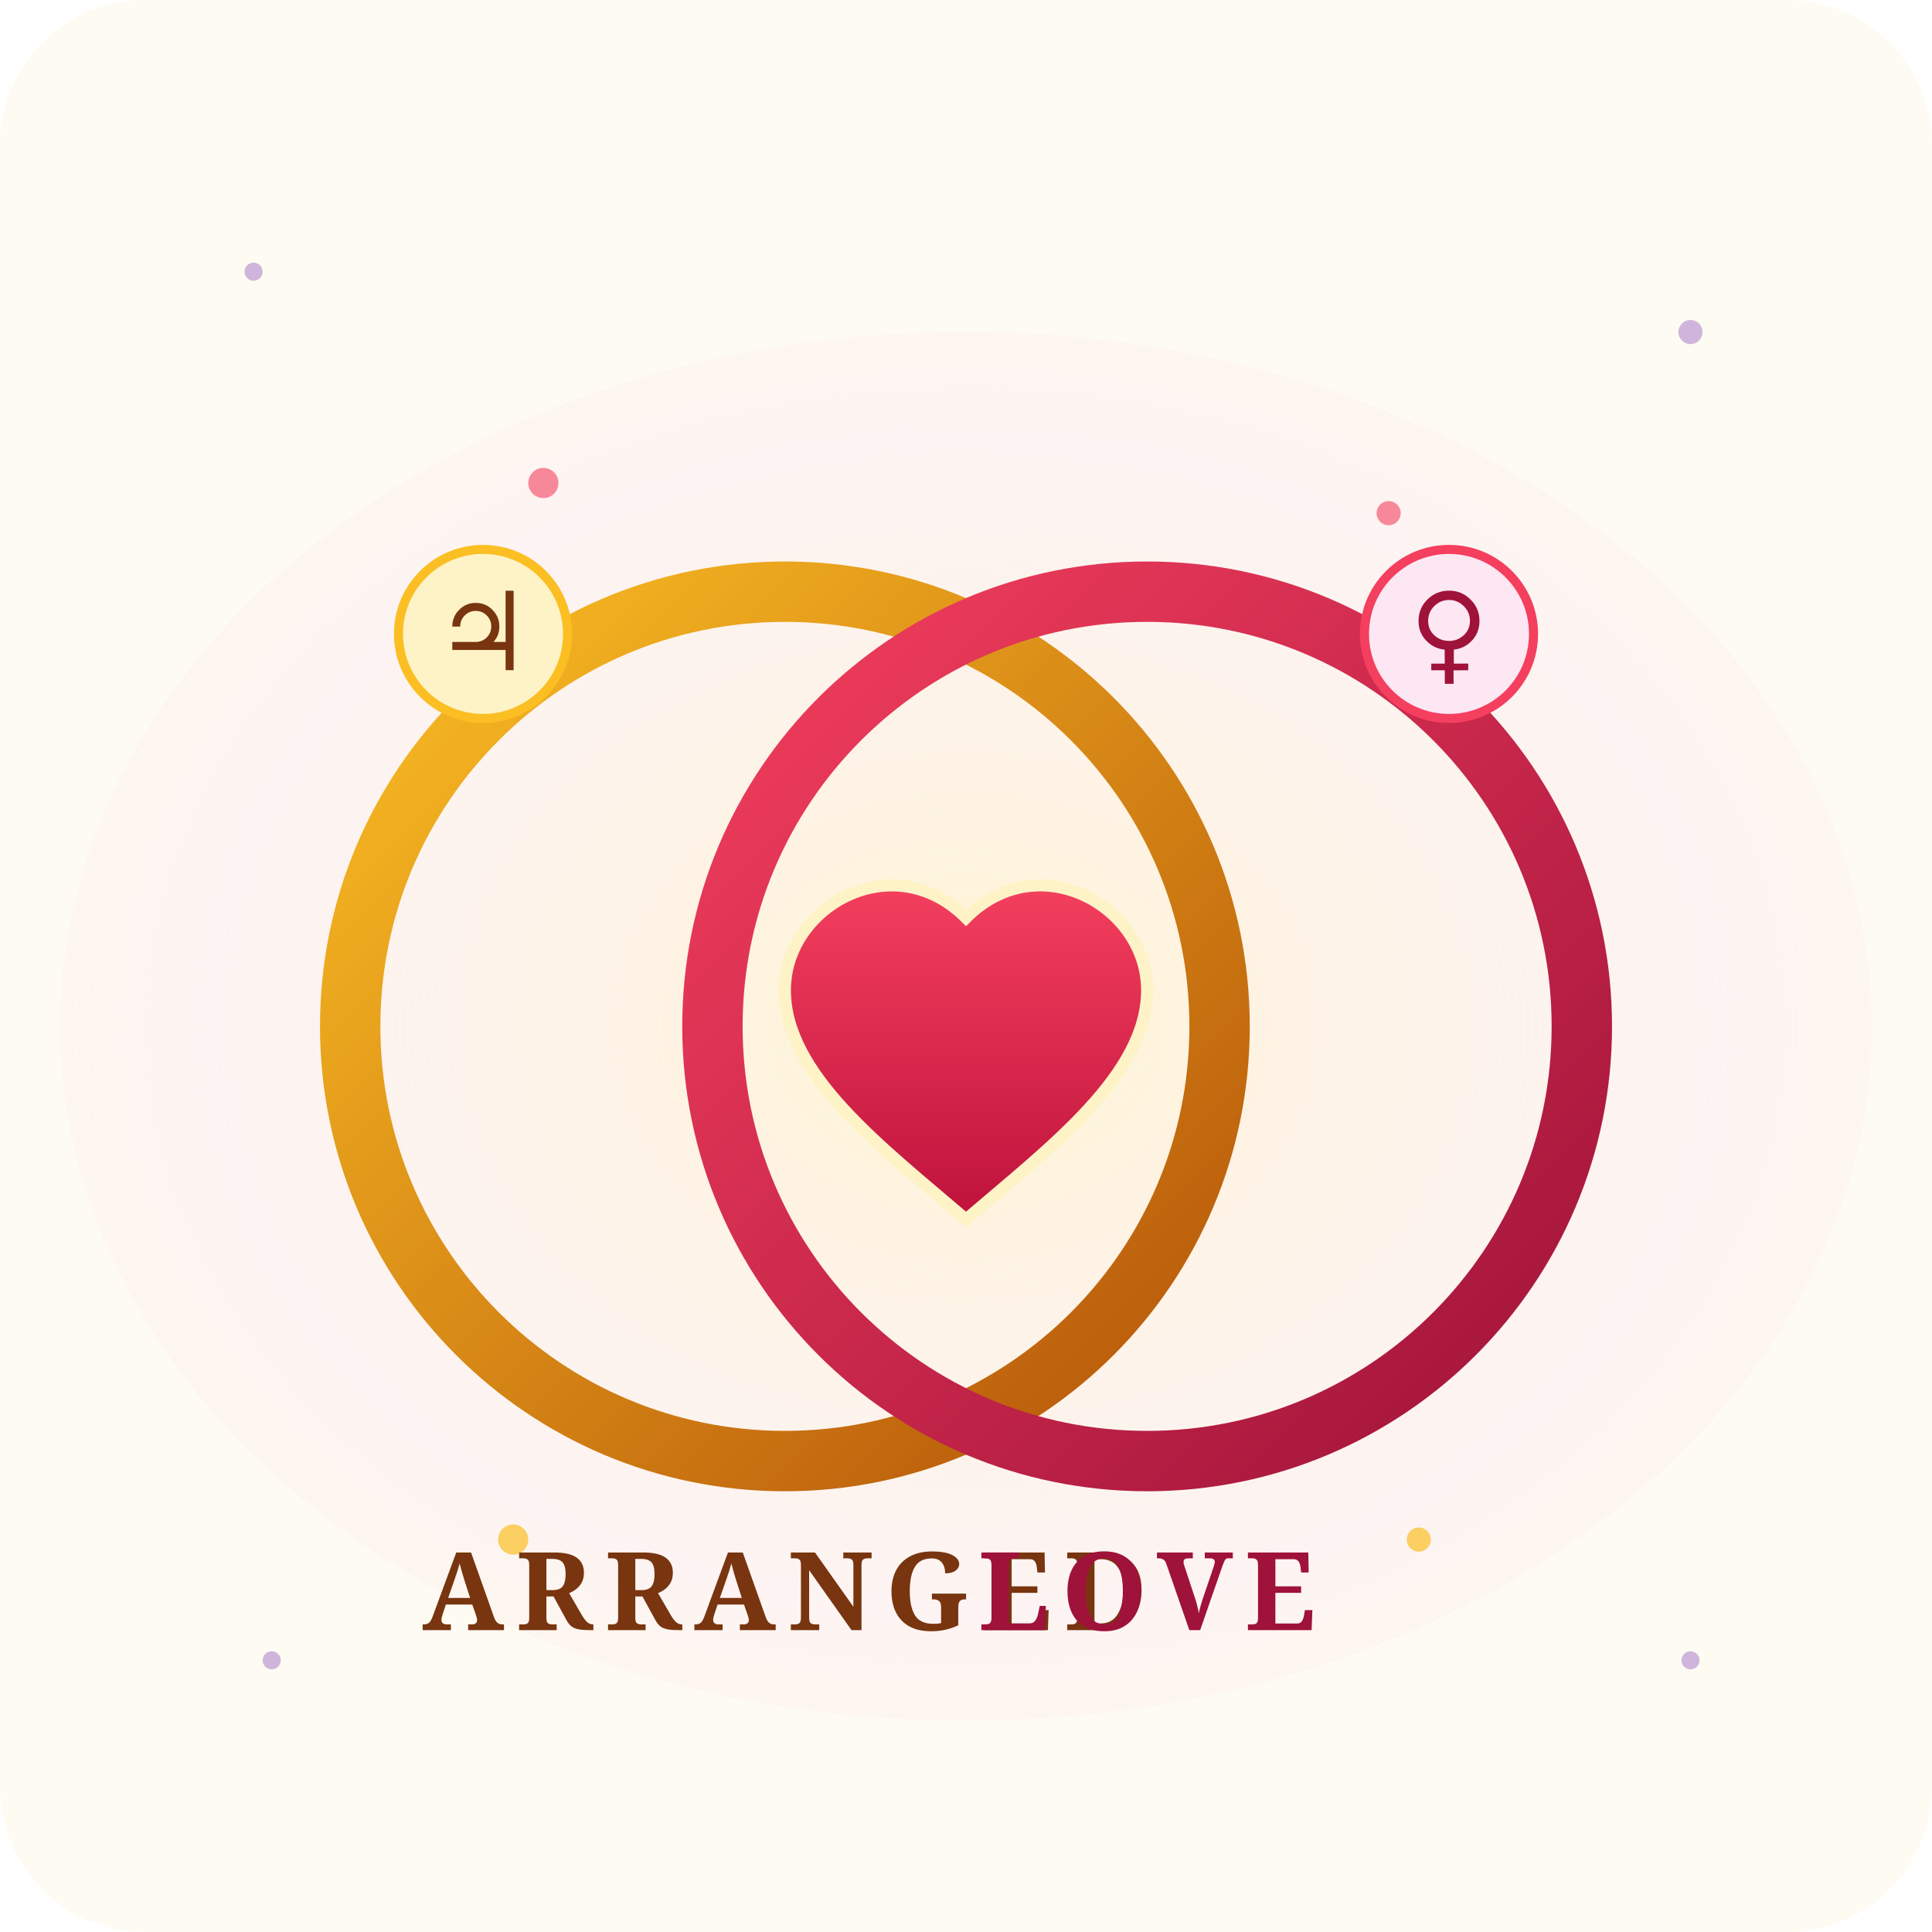
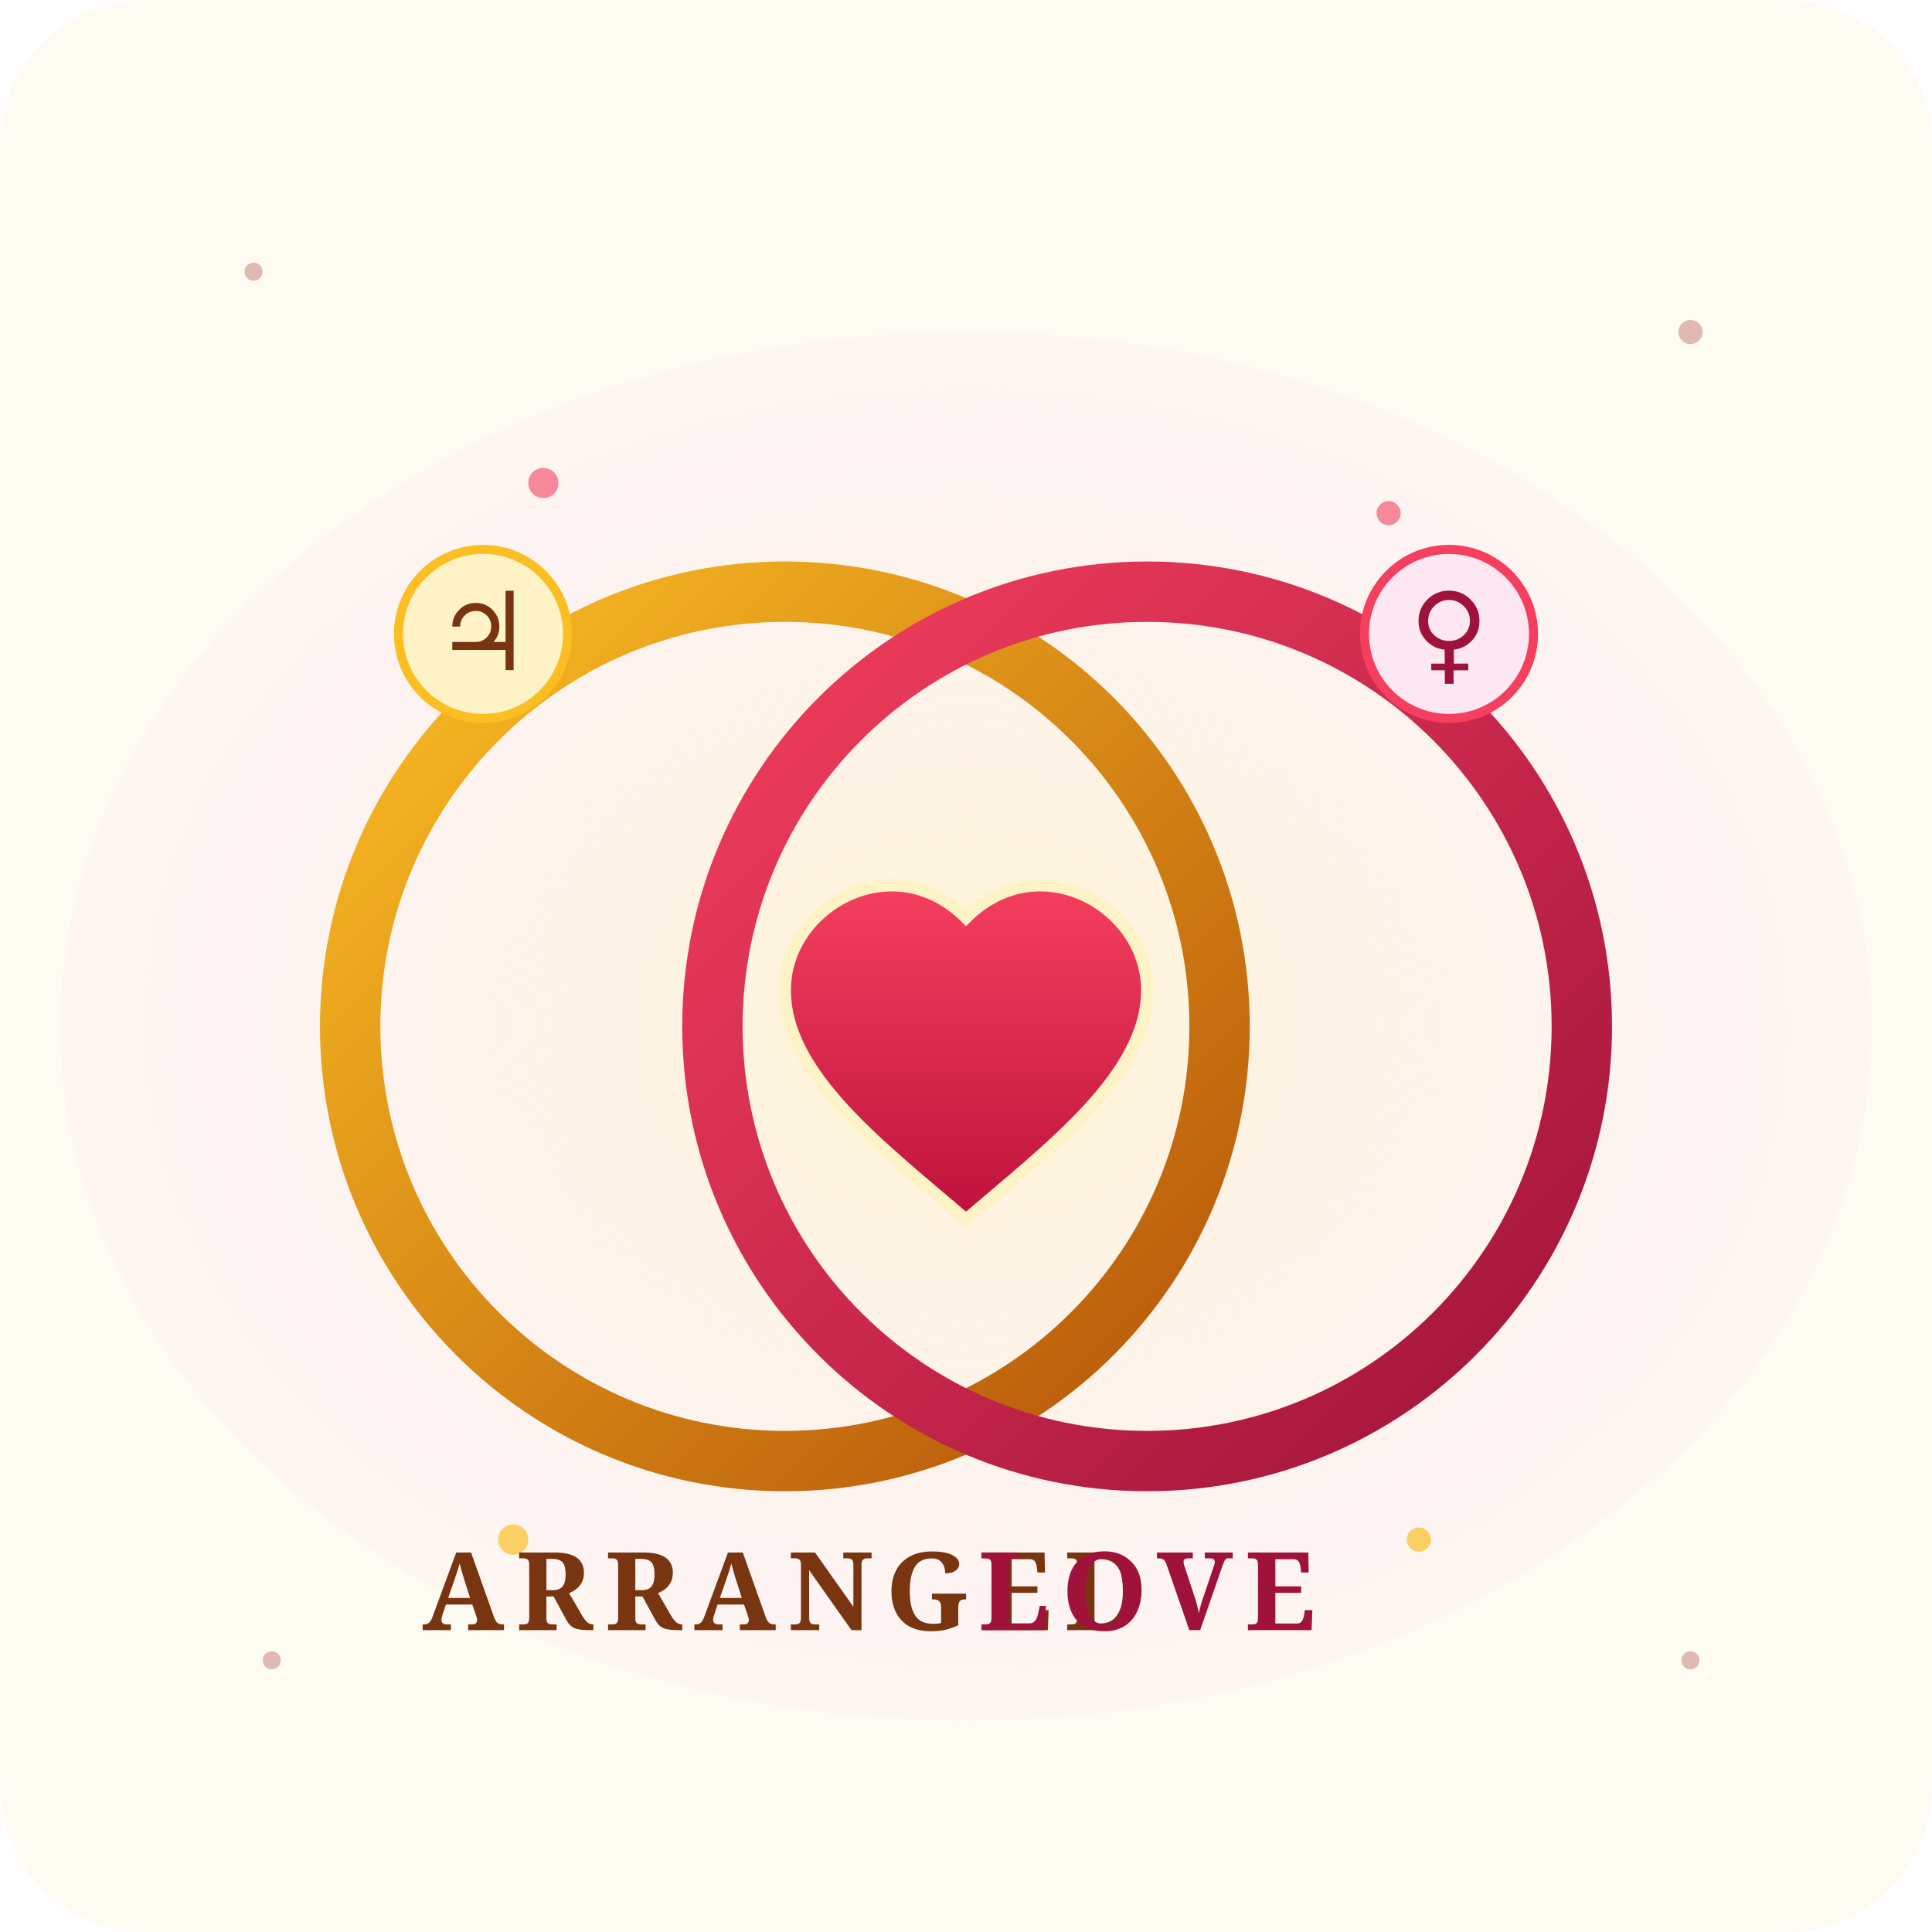
<svg xmlns="http://www.w3.org/2000/svg" viewBox="0 0 320 320" role="img" aria-label="Love vs Arranged Marriage Kundli signatures — two intertwined rings for both paths">
  <defs>
    <radialGradient id="lva_aura" cx="0.5" cy="0.5" r="0.7">
      <stop offset="0%" stop-color="#fef3c7" stop-opacity="0.75" />
      <stop offset="60%" stop-color="#fce7f3" stop-opacity="0.35" />
      <stop offset="100%" stop-color="#fef3c7" stop-opacity="0" />
    </radialGradient>
    <linearGradient id="lva_gold" x1="0" y1="0" x2="1" y2="1">
      <stop offset="0%" stop-color="#fbbf24" />
      <stop offset="100%" stop-color="#b45309" />
    </linearGradient>
    <linearGradient id="lva_rose" x1="0" y1="0" x2="1" y2="1">
      <stop offset="0%" stop-color="#f43f5e" />
      <stop offset="100%" stop-color="#9f1239" />
    </linearGradient>
    <linearGradient id="lva_heart" x1="0" y1="0" x2="0" y2="1">
      <stop offset="0%" stop-color="#f43f5e" />
      <stop offset="100%" stop-color="#be123c" />
    </linearGradient>
  </defs>
  <rect width="320" height="320" fill="#fefbf3" rx="24" />
  <ellipse cx="160" cy="170" rx="150" ry="115" fill="url(#lva_aura)" />
-   <g fill="#6b21a8" opacity="0.32">
+   <g fill="#9E2B25" opacity="0.32">
    <circle cx="42" cy="45" r="1.5" />
    <circle cx="280" cy="55" r="2" />
    <circle cx="45" cy="275" r="1.5" />
    <circle cx="280" cy="275" r="1.5" />
  </g>
  <g fill="#f43f5e" opacity="0.6">
    <circle cx="90" cy="80" r="2.5" />
    <circle cx="230" cy="85" r="2" />
  </g>
  <g fill="#fbbf24" opacity="0.7">
    <circle cx="85" cy="255" r="2.5" />
    <circle cx="235" cy="255" r="2" />
  </g>
  <circle cx="130" cy="170" r="72" fill="none" stroke="url(#lva_gold)" stroke-width="10" />
  <text x="130" y="270" text-anchor="middle" font-family="Crimson Pro, Georgia, serif" font-size="18" font-weight="700" fill="#78350f" letter-spacing="2">ARRANGED</text>
  <circle cx="190" cy="170" r="72" fill="none" stroke="url(#lva_rose)" stroke-width="10" />
  <text x="190" y="270" text-anchor="middle" font-family="Crimson Pro, Georgia, serif" font-size="18" font-weight="700" fill="#9f1239" letter-spacing="2">LOVE</text>
  <g transform="translate(160 170)">
    <path d="M 0 -18              C -12 -30, -30 -20, -30 -6              C -30 8, -14 20, 0 32              C 14 20, 30 8, 30 -6              C 30 -20, 12 -30, 0 -18 Z" fill="url(#lva_heart)" stroke="#fef3c7" stroke-width="2" />
  </g>
  <g transform="translate(240 105)">
    <circle cx="0" cy="0" r="14" fill="#fce7f3" stroke="#f43f5e" stroke-width="1.5" />
    <text x="0" y="6" text-anchor="middle" font-family="Crimson Pro, Georgia, serif" font-size="18" font-weight="700" fill="#9f1239">♀</text>
  </g>
  <g transform="translate(80 105)">
    <circle cx="0" cy="0" r="14" fill="#fef3c7" stroke="#fbbf24" stroke-width="1.5" />
    <text x="0" y="6" text-anchor="middle" font-family="Crimson Pro, Georgia, serif" font-size="18" font-weight="700" fill="#78350f">♃</text>
  </g>
</svg>
